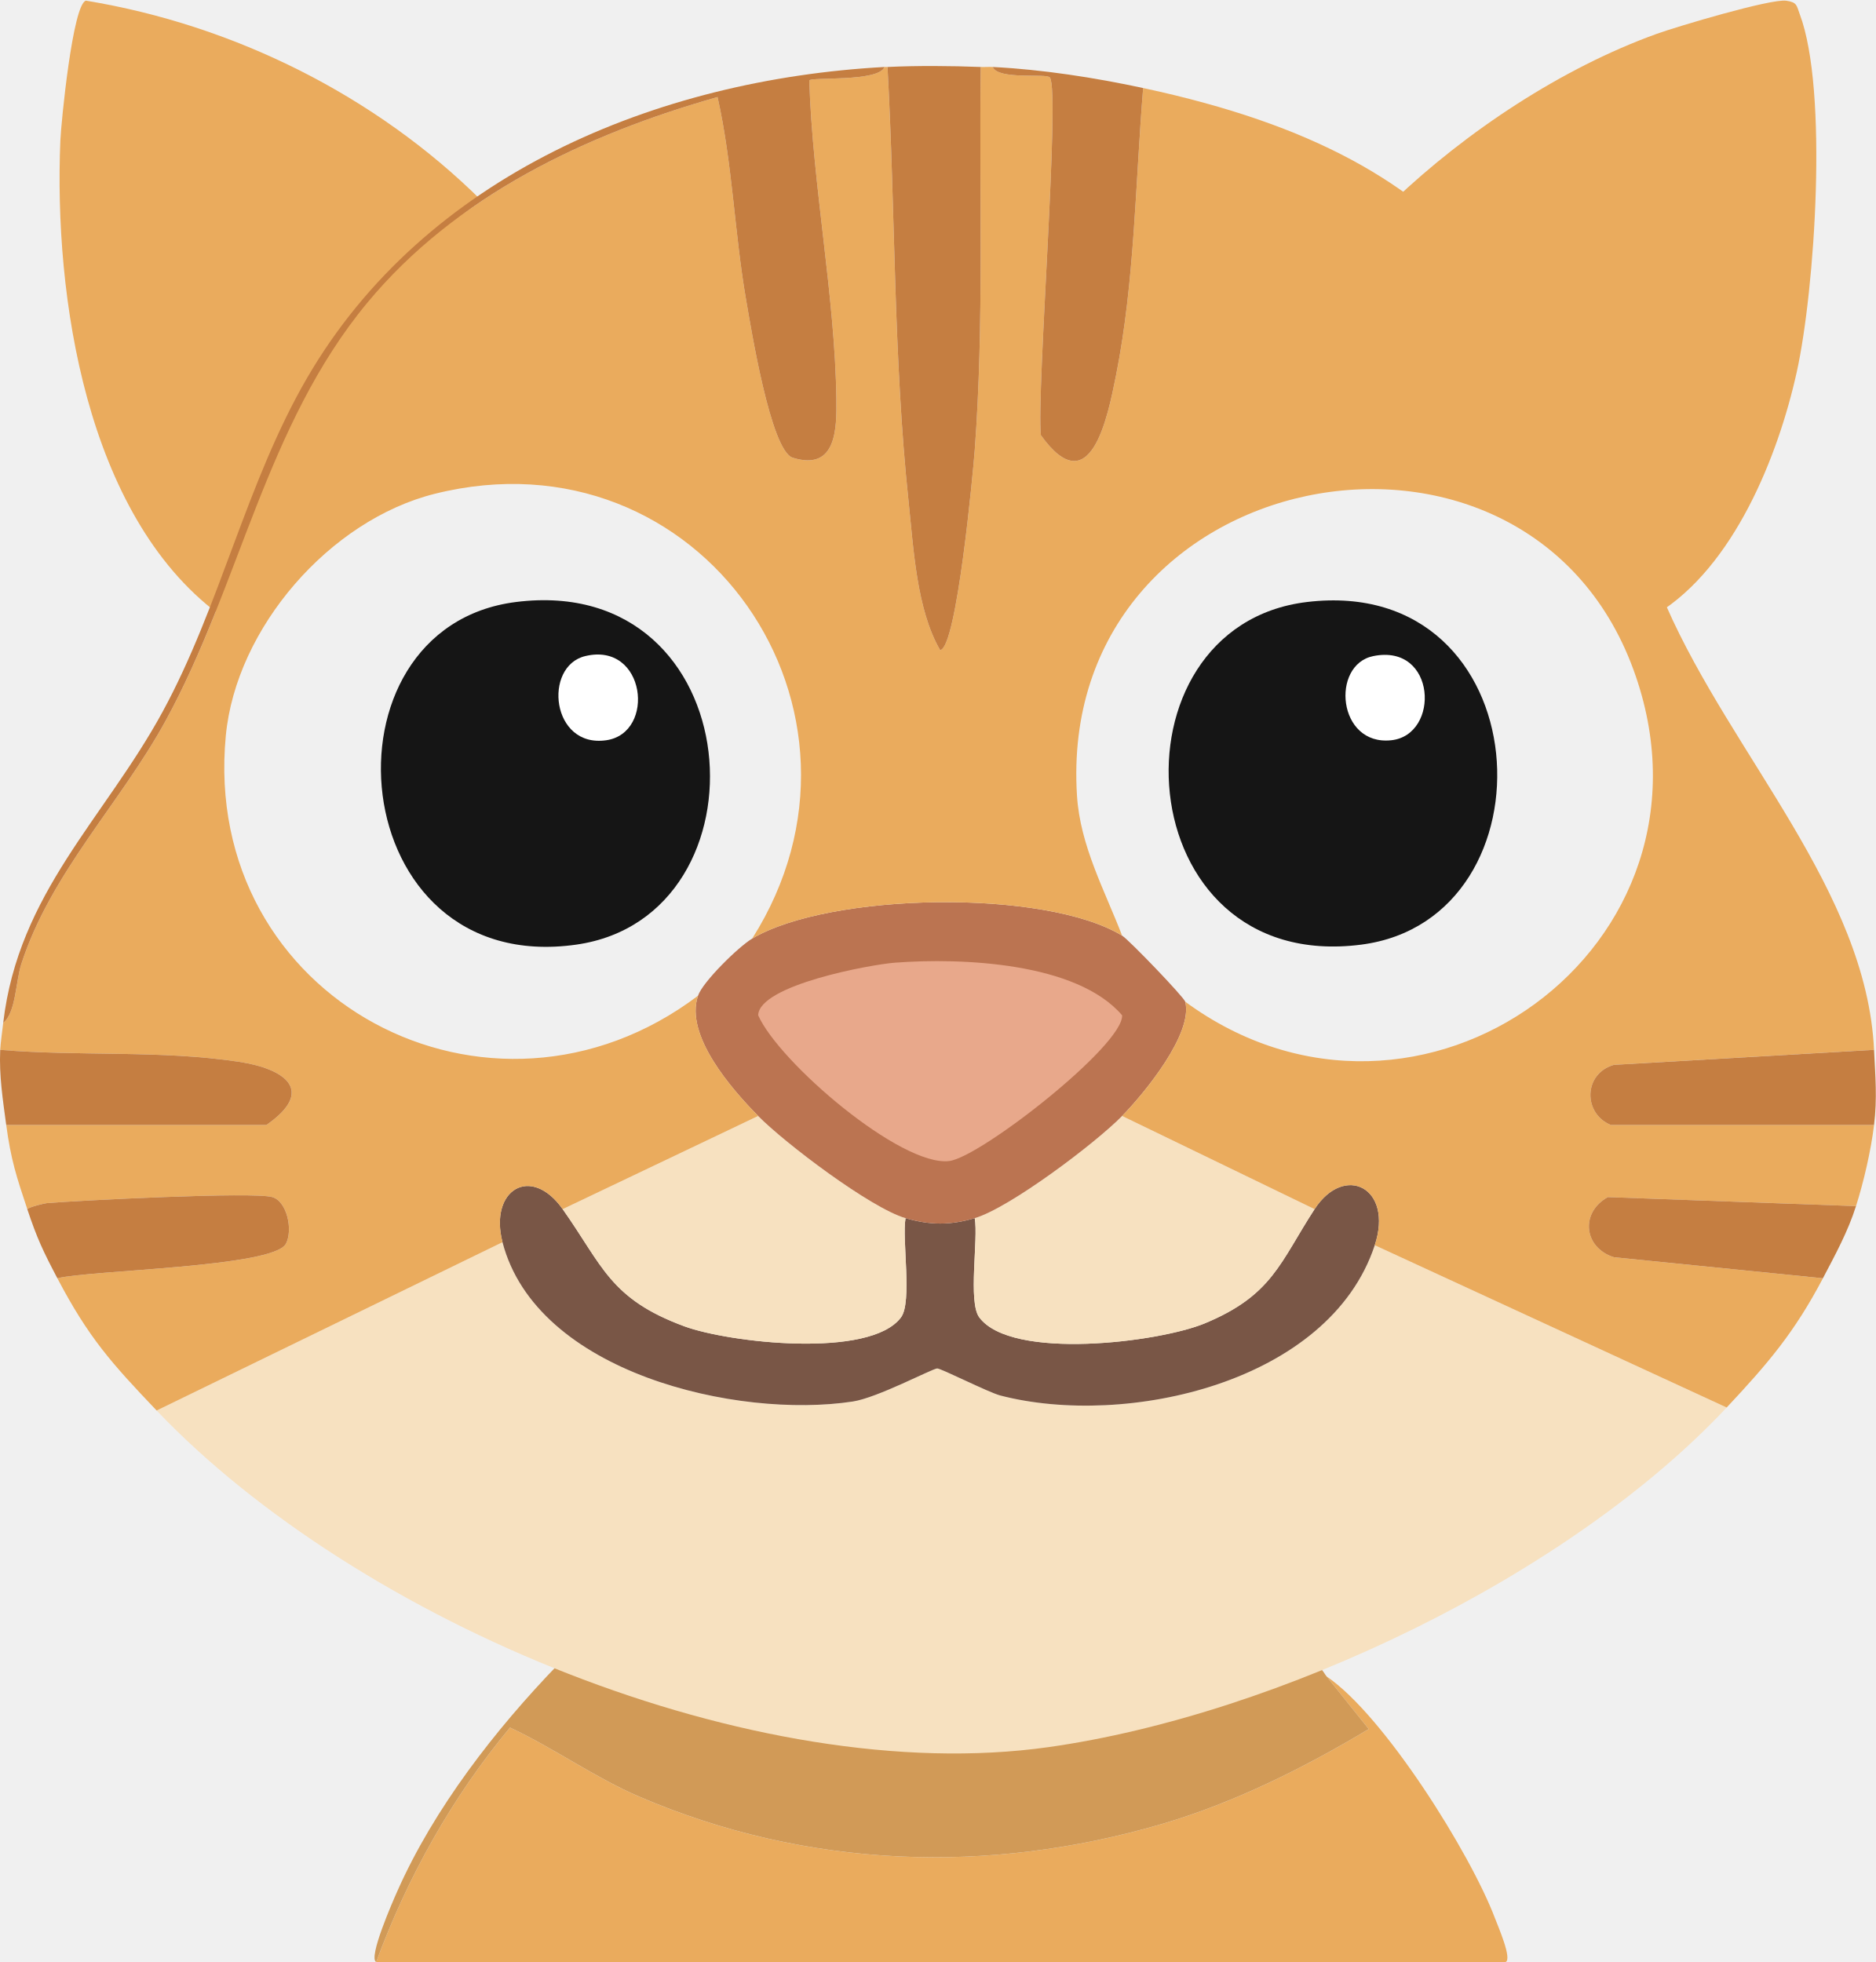
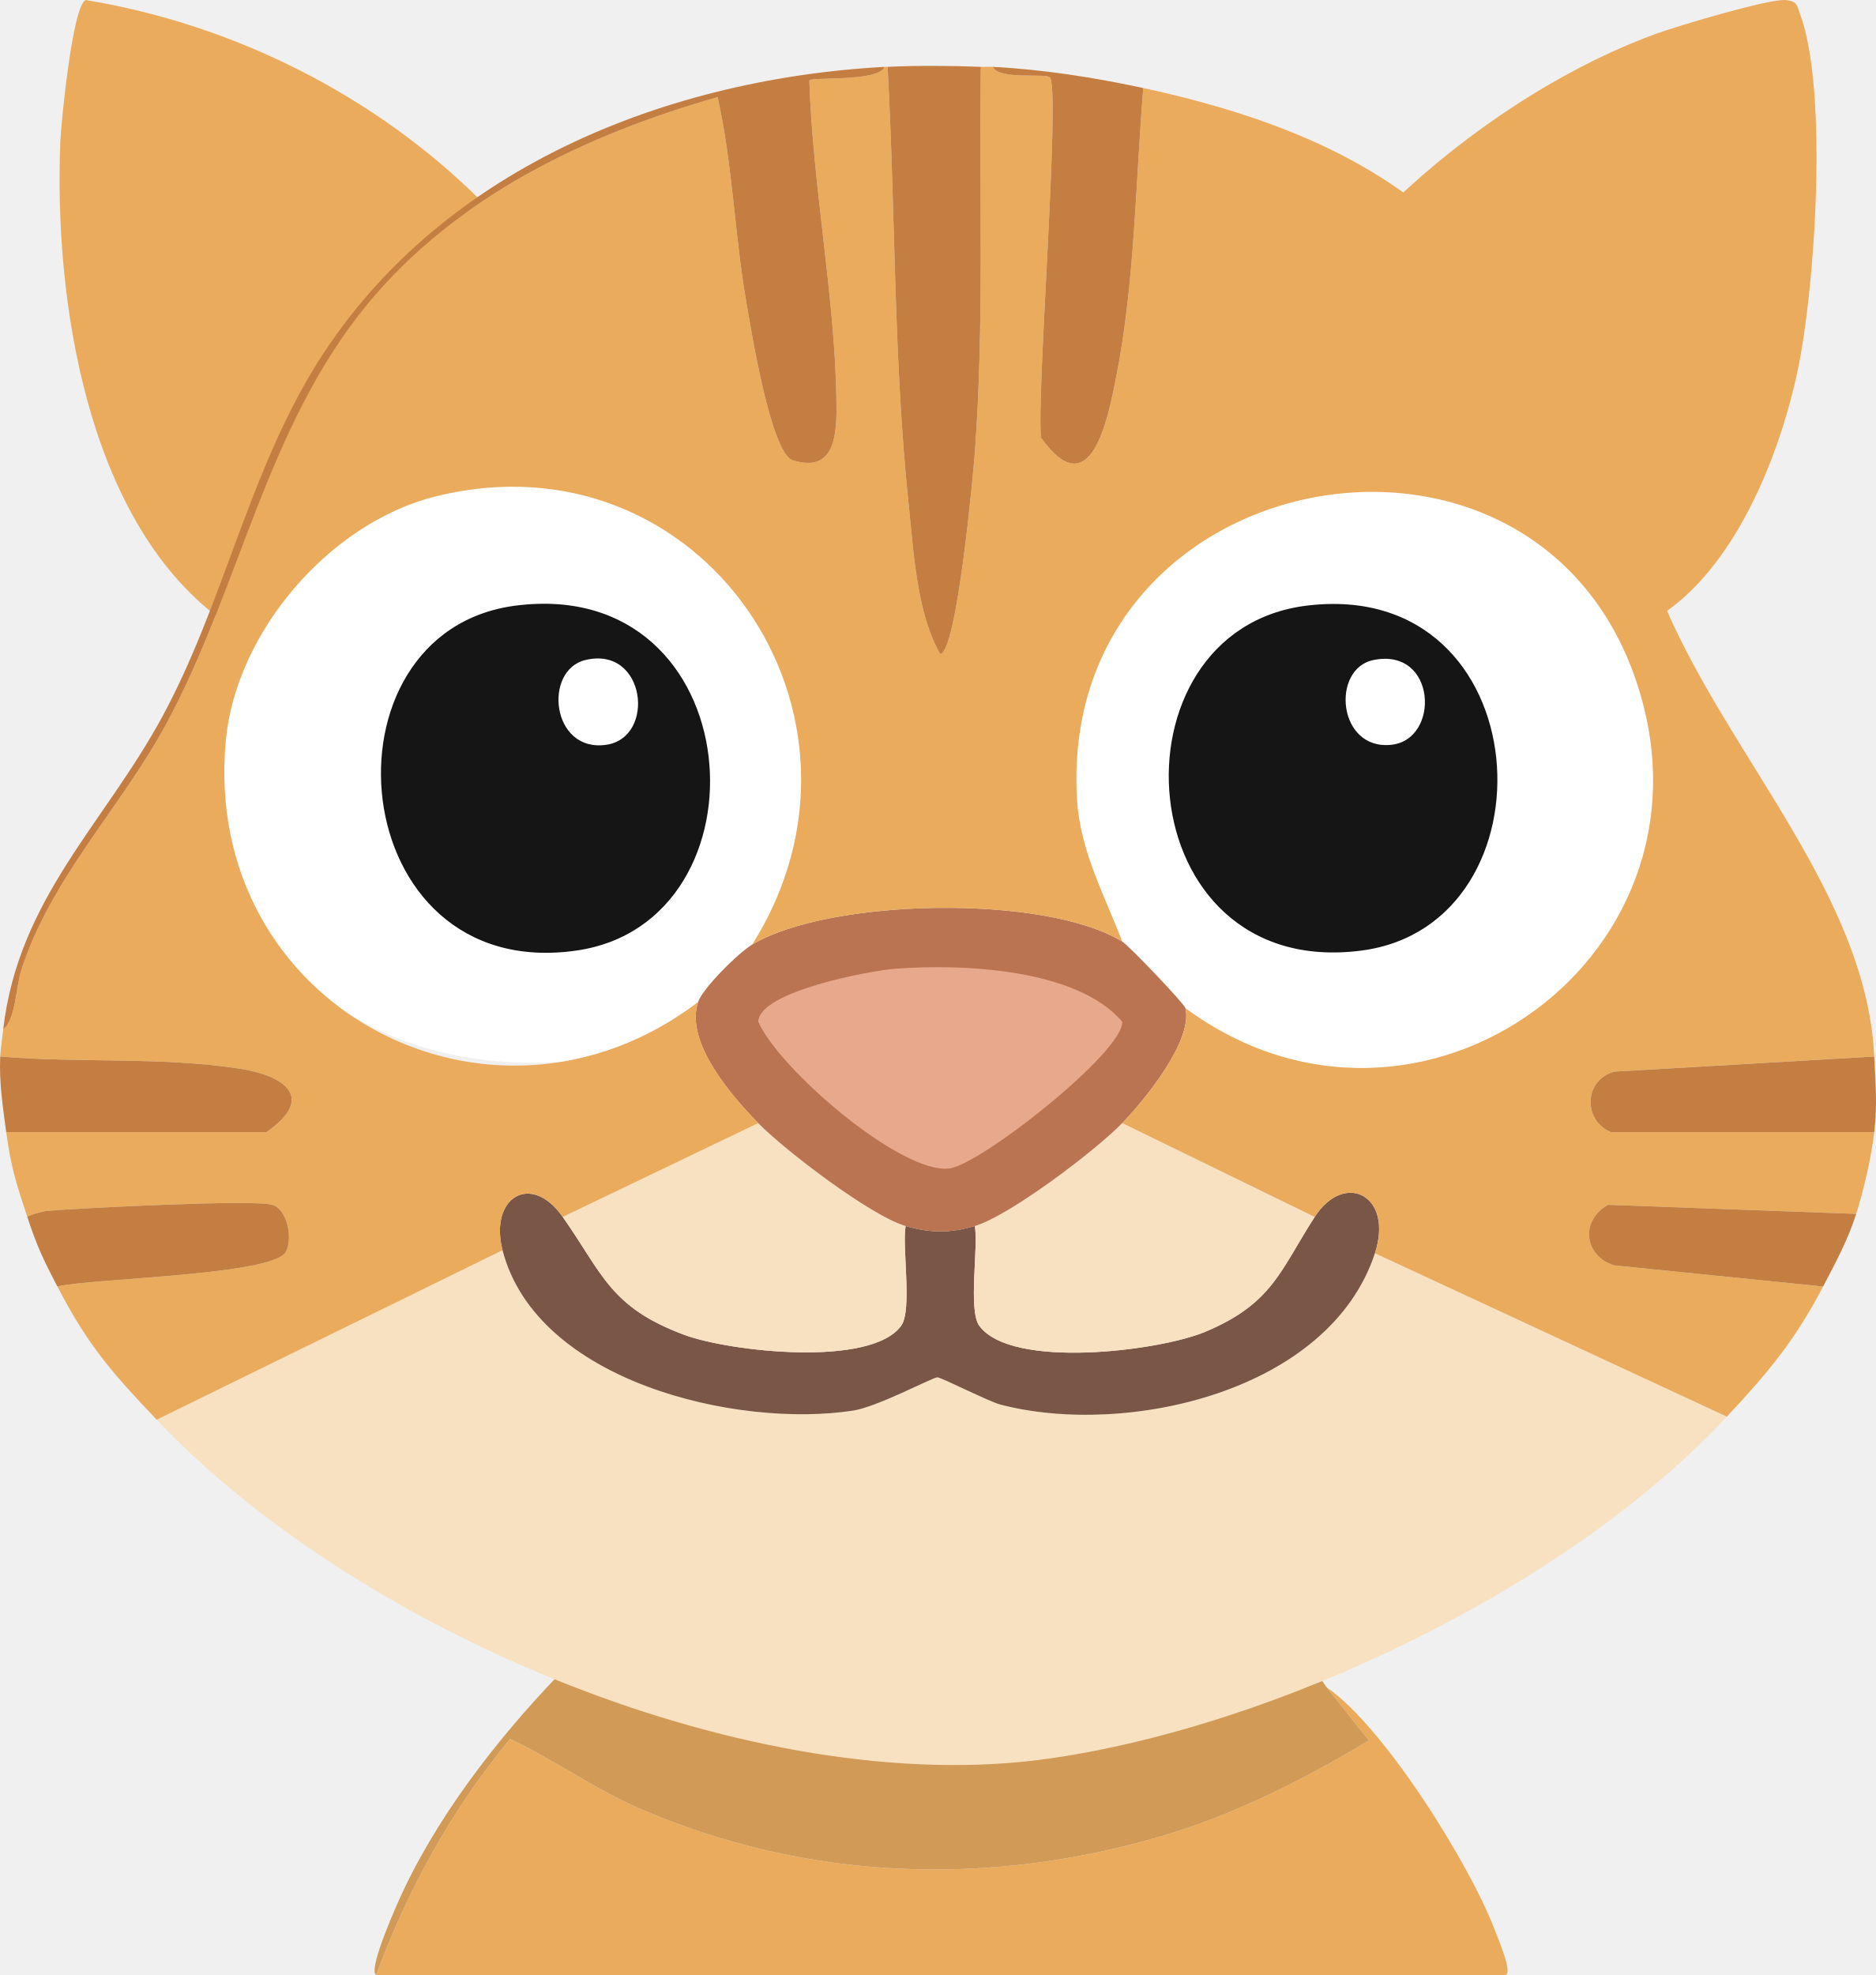
- <svg xmlns="http://www.w3.org/2000/svg" width="1344" height="1406" viewBox="0 0 1344 1406" fill="none">
-   <g clip-path="url(#clip0_1001_500)">
-     <path d="M1279.82 0.514C1287.74 1.627 1287.16 3.942 1289.52 10.207C1310.05 64.698 1300.31 207.967 1287.37 266.524C1273.96 327.174 1242.14 406.251 1187.16 439.913C1149.45 325.114 1100.32 215.709 998.592 143.749C1050.72 94.101 1119.13 48.686 1187.16 24.207C1201.66 18.988 1268.75 -1.043 1279.82 0.514Z" fill="#EAAB5D" />
-     <path d="M61.567 0.467C167.331 17.814 269.048 68.388 344.952 143.702C242.96 216.46 196.816 325.752 156.384 439.866C61.681 368.725 38.546 212.294 43.251 100.628C43.781 88.037 52.097 2.949 61.567 0.467Z" fill="#EAAB5D" />
-     <path d="M269.525 1406C291.996 1345.15 323.937 1287.85 365.423 1238C396.579 1252.57 426.5 1274 458.086 1287.54C577.998 1338.94 707.878 1343.75 833.059 1306.93C884.431 1291.81 935.072 1266.5 980.678 1239.08L950.509 1201.38C991.551 1229.08 1053.59 1328.1 1071.19 1374.77C1073.17 1380.01 1083.68 1404.07 1078.74 1406.01H269.525V1406Z" fill="#EAAB5D" />
-     <path d="M950.515 1201.38L980.685 1239.07C935.078 1266.49 884.438 1291.8 833.066 1306.92C707.878 1343.74 578.005 1338.93 458.092 1287.53C426.507 1273.99 396.586 1252.57 365.429 1237.99C323.944 1287.84 292.003 1345.14 269.532 1405.99C263.659 1402.98 281.385 1362.67 284.62 1355.38C310.943 1295.88 354.979 1239.26 399.915 1192.76C496.625 1227.95 599.348 1259.02 703.77 1253.06C786.526 1248.34 867.497 1218.5 945.132 1194.91C947.18 1195.74 949.951 1200.99 950.522 1201.37L950.515 1201.38Z" fill="#D19A57" />
-     <path d="M984.994 892.333L1237.13 1008.64C1123.49 1129.97 915.675 1228.85 751.169 1252.03C540.922 1281.66 256.766 1162.46 112.201 1010.79L360.027 890.173C384.377 983.988 528.324 1016.99 611.087 1004.33C628.558 1001.66 667.426 981.057 671.426 980.634C673.876 980.379 708.167 997.808 716.684 1000.02C806.608 1023.4 952.354 991.166 984.987 892.327L984.994 892.333Z" fill="#F7E1C0" />
-     <path d="M403.136 866.486C431.742 906.89 436.903 930.799 490.416 950.487C522.149 962.16 623.457 973.866 645.579 944.027C653.754 932.999 646.143 888.02 648.814 872.946C666.386 878.051 680.809 878.139 698.381 872.946C701.052 888.013 693.441 932.999 701.616 944.027C724.704 975.161 830.522 961.918 863.242 948.334C911.822 928.162 917.084 904.643 941.897 866.486C963.382 833.461 998.558 851.259 985 892.333C952.368 991.173 806.621 1023.41 716.697 1000.03C708.18 997.814 673.889 980.386 671.44 980.641C667.439 981.057 628.571 1001.66 611.101 1004.33C528.344 1016.99 384.397 983.995 360.04 890.18C350.328 852.768 380.309 834.246 403.143 866.486H403.136Z" fill="#795646" />
-     <path d="M648.814 872.946C646.143 888.02 653.761 932.992 645.579 944.027C623.457 973.866 522.149 962.166 490.416 950.487C436.91 930.798 431.749 906.89 403.136 866.486L543.211 799.712C562.36 819.179 623.752 865.668 648.807 872.946H648.814Z" fill="#F7E1C0" />
-     <path d="M941.897 866.486C917.077 904.643 911.815 928.162 863.242 948.334C830.522 961.918 724.704 975.16 701.616 944.027C693.441 933.006 701.052 888.02 698.381 872.946C723.496 865.527 784.862 819.24 803.977 799.712L941.897 866.486Z" fill="#F7E1C0" />
-     <path d="M803.97 670.484C808.904 673.489 848.429 714.691 849.228 717.871C854.987 740.833 819.81 783.545 803.97 799.719C784.855 819.246 723.489 865.534 698.374 872.953C680.803 878.145 666.379 878.058 648.807 872.953C623.752 865.675 562.36 819.186 543.211 799.719C524.371 780.573 490.436 742.054 500.108 713.564C503.504 703.569 529.217 678.386 538.895 672.637C594.388 639.679 748.558 636.734 803.964 670.484H803.97Z" fill="#BB7451" />
-     <path d="M641.27 689.864C688.937 686.282 771.432 689.569 803.977 727.558C805.145 748.997 702.421 829.369 680.064 832.019C645.485 836.118 558.185 761.361 543.218 727.558C543.956 705.763 624.262 691.145 641.27 689.864Z" fill="#E8A88B" />
-     <path d="M702.69 48.002C705.535 48.116 708.462 47.854 711.308 48.002C715.14 57.534 749.954 52.302 752.256 55.542C759.713 66.047 742.531 281.343 745.793 311.859C781.238 361.352 793.621 299.214 799.668 268.778C813.004 201.689 813.454 131.117 819.065 63.082C1064.33 115.648 1104.2 230.346 1194.04 434.627C1240.97 541.356 1337.29 638.586 1342.74 752.325L1156.33 763.092C1134.57 769.303 1134.04 797.834 1154.17 806.172H1342.74C1340.5 824.613 1335.4 846.603 1329.81 864.326L1152.02 857.866C1132.11 868.875 1134.59 894.01 1156.33 900.947L1306.11 916.027C1285.59 955.002 1266.81 976.965 1237.14 1008.64L985.007 892.333C998.565 851.259 963.389 833.461 941.904 866.486L803.984 799.712C819.817 783.538 855 740.827 849.241 717.864C1016.73 840.841 1242.92 678.205 1170.34 479.861C1092.17 266.236 756.391 331.601 771.66 570.322C773.949 606.077 791.433 637.915 803.984 670.477C748.578 636.728 594.409 639.672 538.916 672.63C642.237 509.686 502.108 306.284 311.561 353.853C236.308 372.636 169.144 449.922 161.787 527.242C143.807 716.221 351.341 825.868 500.128 713.558C490.457 742.048 524.391 780.567 543.231 799.712L403.156 866.486C380.33 834.246 350.341 852.761 360.053 890.18L112.228 1010.8C79.81 976.791 63.319 958.376 41.11 916.027C65.05 910.124 196.064 908.158 204.89 891.26C210.012 881.452 205.716 861.059 195.192 857.873C181.963 853.868 55.969 860.301 33.566 862.18C31.955 862.314 21.263 864.863 19.558 866.486C11.866 843.47 7.752 830.845 4.47 806.179H190.883C226.462 781.419 204.085 765.949 171.486 760.945C115.644 752.372 56.439 757.101 0.161 752.331C0.356 747.83 1.698 738.217 2.316 732.944C11.35 725.928 11.242 703.361 15.242 690.944C36.224 625.833 86.314 575.628 118.684 516.475C171.795 419.433 190.292 304.976 263.068 217.084C326.582 140.382 419.916 96.234 514.129 69.542C524.854 117.292 526.237 166.852 534.6 214.931C537.875 233.747 552.131 323.075 568.004 328.012C599.456 337.793 599.516 306.935 599.254 286.012C598.328 212.496 582.119 132.01 579.857 57.695C580.394 54.965 629.545 58.997 633.733 48.002C634.451 47.962 635.169 48.035 635.887 48.002C641.586 151.417 640.055 256.2 650.975 359.239C654.56 393.069 656.734 436.854 673.601 465.861C685.474 464.808 697.24 337.954 698.381 322.626C705.186 231.48 701.455 139.335 702.69 48.002Z" fill="#EAAB5D" />
-     <path d="M702.69 48.002C701.448 139.335 705.186 231.48 698.381 322.626C697.233 337.954 685.467 464.808 673.601 465.861C656.734 436.861 654.559 393.076 650.975 359.239C640.062 256.2 641.592 151.41 635.887 48.002C656.815 46.982 681.702 47.17 702.696 48.002H702.69Z" fill="#C57E41" />
-     <path d="M633.726 48.002C629.538 58.997 580.388 54.965 579.851 57.695C582.113 132.003 598.322 212.496 599.248 286.012C599.509 306.935 599.449 337.793 567.998 328.012C552.131 323.075 537.869 233.747 534.593 214.931C526.23 166.852 524.848 117.292 514.122 69.542C419.909 96.234 326.575 140.382 263.061 217.084C190.286 304.976 171.781 419.433 118.678 516.475C86.307 575.628 36.217 625.827 15.236 690.944C11.236 703.361 11.343 725.928 2.309 732.944C13.216 639.74 74.917 586.509 116.523 510.015C157.982 433.795 176.386 345.984 219.965 270.931C304.52 125.315 470.543 56.917 633.726 48.002Z" fill="#C57E41" />
-     <path d="M819.058 63.082C813.447 131.117 813.004 201.688 799.661 268.778C793.614 299.207 781.231 361.346 745.786 311.859C742.524 281.349 759.706 66.054 752.249 55.542C749.954 52.308 715.133 57.534 711.301 48.002C747.209 49.853 783.949 55.555 819.052 63.082H819.058Z" fill="#C57E41" />
-     <path d="M4.457 806.179C2.014 787.778 -0.671 771.141 0.148 752.331C56.426 757.108 115.631 752.378 171.472 760.945C204.065 765.949 226.442 781.418 190.87 806.179H4.457Z" fill="#C57E41" />
-     <path d="M1342.73 752.331C1343.64 771.443 1345.07 786.899 1342.73 806.179H1154.16C1134.04 797.84 1134.56 769.317 1156.32 763.098L1342.73 752.331Z" fill="#C57E41" />
-     <path d="M1329.8 864.333C1324.09 882.432 1314.89 899.31 1306.09 916.027L1156.32 900.947C1134.58 894.017 1132.1 868.875 1152.01 857.866L1329.8 864.326V864.333Z" fill="#C57E41" />
-     <path d="M41.096 916.027C30.773 896.338 26.626 887.671 19.545 866.486C21.25 864.856 31.941 862.314 33.552 862.179C55.956 860.301 181.95 853.868 195.179 857.873C205.703 861.052 209.998 881.446 204.877 891.26C196.051 908.158 65.037 910.124 41.096 916.027Z" fill="#C57E41" />
-     <path d="M369.738 431.4C538.305 410.229 554.547 656.832 412.841 676.944C245.577 700.684 224.623 449.627 369.738 431.4Z" fill="#151515" />
-     <path d="M419.305 470.167C462.703 459.702 470.133 525.283 434.393 530.475C394.928 536.21 389.021 477.466 419.305 470.167Z" fill="white" />
-     <path d="M936.508 431.4C1104.04 411.376 1117.21 658.637 975.295 676.944C806.742 698.685 791.171 448.768 936.508 431.4Z" fill="#151515" />
-     <path d="M983.92 470.168C1029.23 460.95 1032 526.678 996.847 530.475C958.241 534.648 953.354 476.386 983.92 470.168Z" fill="white" />
+ <svg xmlns="http://www.w3.org/2000/svg" width="190" height="200" viewBox="0 0 190 200" fill="none">
+   <g clip-path="url(#clip0_1129_16)">
+     <path d="M128.008 50.361C178.221 39.897 186.817 105.473 145.465 110.665C99.803 116.4 92.969 57.659 128.008 50.361Z" fill="white" />
+     <path d="M42.694 46.926C92.907 36.462 101.503 102.038 60.151 107.23C14.489 112.966 7.655 54.225 42.694 46.926Z" fill="white" />
+     <path d="M180.927 0.012C182.046 0.171 181.964 0.5 182.298 1.392C185.2 9.145 183.823 29.531 181.994 37.863C180.099 46.493 175.6 57.745 167.828 62.535C162.497 46.2 155.551 30.633 141.17 20.393C148.54 13.329 158.21 6.867 167.828 3.384C169.878 2.641 179.362 -0.209 180.927 0.012Z" fill="#EAAB5D" />
+     <path d="M8.704 0.006C23.655 2.474 38.035 9.67 48.766 20.387C34.347 30.74 27.824 46.291 22.108 62.528C8.72 52.406 5.449 30.147 6.114 14.258C6.189 12.466 7.365 0.359 8.704 0.006Z" fill="#EAAB5D" />
+     <path d="M38.102 200C41.279 191.342 45.795 183.188 51.66 176.095C56.064 178.169 60.294 181.218 64.759 183.144C81.711 190.458 100.072 191.142 117.769 185.903C125.031 183.752 132.19 180.151 138.638 176.249L134.373 170.885C140.175 174.826 148.945 188.916 151.434 195.557C151.713 196.301 153.199 199.725 152.5 200.001H38.102V200Z" fill="#EAAB5D" />
+     <path d="M134.373 170.884L138.638 176.248C132.191 180.15 125.032 183.751 117.77 185.902C100.072 191.141 81.712 190.457 64.76 183.143C60.295 181.217 56.065 178.168 51.66 176.094C45.796 183.187 41.28 191.341 38.103 199.999C37.273 199.571 39.779 193.835 40.236 192.797C43.958 184.332 50.183 176.274 56.535 169.658C70.207 174.665 84.729 179.087 99.491 178.239C111.19 177.567 122.637 173.32 133.612 169.964C133.902 170.082 134.294 170.829 134.374 170.883L134.373 170.884Z" fill="#D19A57" />
+     <path d="M139.248 126.91L174.892 143.459C158.827 160.723 129.448 174.793 106.192 178.092C76.47 182.308 36.299 165.346 15.862 143.766L50.897 126.603C54.339 139.952 74.689 144.647 86.389 142.846C88.859 142.466 94.353 139.534 94.919 139.474C95.265 139.438 100.113 141.918 101.317 142.233C114.03 145.559 134.634 140.973 139.247 126.909L139.248 126.91Z" fill="#F7E1C0" />
+     <path d="M56.991 123.232C61.035 128.982 61.764 132.383 69.33 135.185C73.816 136.846 88.138 138.512 91.265 134.266C92.421 132.697 91.344 126.296 91.722 124.152C94.206 124.878 96.245 124.89 98.729 124.152C99.107 126.296 98.031 132.697 99.187 134.266C102.451 138.696 117.41 136.812 122.036 134.879C128.903 132.008 129.647 128.662 133.155 123.232C136.192 118.533 141.165 121.066 139.249 126.91C134.635 140.974 114.031 145.561 101.319 142.234C100.115 141.919 95.267 139.439 94.921 139.476C94.355 139.535 88.861 142.467 86.391 142.847C74.692 144.648 54.342 139.953 50.898 126.604C49.526 121.28 53.764 118.645 56.992 123.232H56.991Z" fill="#795646" />
+     <path d="M91.722 124.152C91.345 126.296 92.421 132.695 91.265 134.266C88.138 138.511 73.816 136.847 69.33 135.185C61.766 132.383 61.036 128.981 56.991 123.232L76.793 113.731C79.5 116.501 88.179 123.116 91.721 124.152H91.722Z" fill="#F7E1C0" />
+     <path d="M133.155 123.232C129.646 128.662 128.902 132.008 122.036 134.878C117.41 136.811 102.451 138.696 99.187 134.266C98.031 132.697 99.107 126.296 98.73 124.152C102.28 123.096 110.955 116.51 113.658 113.731L133.155 123.232Z" fill="#F7E1C0" />
+     <path d="M113.656 95.343C114.354 95.771 119.942 101.633 120.054 102.086C120.869 105.353 115.896 111.431 113.656 113.732C110.954 116.511 102.279 123.097 98.728 124.153C96.244 124.891 94.205 124.879 91.721 124.153C88.179 123.117 79.5 116.502 76.793 113.732C74.13 111.008 69.332 105.527 70.7 101.473C71.18 100.051 74.815 96.468 76.183 95.65C84.028 90.96 105.823 90.541 113.656 95.343H113.656Z" fill="#BB7451" />
+     <path d="M90.656 98.1C97.394 97.591 109.057 98.058 113.657 103.464C113.823 106.515 99.301 117.951 96.14 118.328C91.252 118.911 78.91 108.274 76.794 103.464C76.899 100.363 88.251 98.283 90.656 98.1Z" fill="#E8A88B" />
+     <path d="M99.339 6.769C99.741 6.786 100.155 6.748 100.557 6.769C101.099 8.126 106.02 7.381 106.346 7.842C107.4 9.337 104.971 39.971 105.432 44.314C110.443 51.356 112.194 42.514 113.048 38.184C114.934 28.637 114.997 18.596 115.791 8.915C150.463 16.395 156.099 32.715 168.8 61.782C175.436 76.969 189.051 90.804 189.822 106.988L163.469 108.52C160.393 109.404 160.319 113.463 163.164 114.65H189.822C189.506 117.274 188.784 120.403 187.994 122.925L162.861 122.005C160.045 123.572 160.396 127.148 163.47 128.135L184.643 130.281C181.742 135.827 179.089 138.952 174.894 143.459L139.25 126.91C141.166 121.065 136.193 118.533 133.156 123.232L113.659 113.731C115.897 111.429 120.871 105.352 120.057 102.084C143.735 119.583 175.711 96.441 165.45 68.219C154.399 37.822 106.93 47.123 109.089 81.091C109.413 86.178 111.884 90.708 113.659 95.342C105.826 90.54 84.031 90.959 76.186 95.648C90.793 72.463 70.983 43.52 44.045 50.289C33.407 52.962 23.912 63.959 22.872 74.961C20.33 101.851 49.669 117.452 70.703 101.472C69.335 105.526 74.133 111.006 76.796 113.731L56.994 123.232C53.767 118.645 49.528 121.279 50.901 126.603L15.866 143.767C11.283 138.927 8.952 136.307 5.812 130.281C9.196 129.441 27.718 129.162 28.965 126.757C29.689 125.362 29.082 122.46 27.594 122.006C25.724 121.437 7.913 122.352 4.745 122.619C4.518 122.638 3.006 123.001 2.765 123.232C1.678 119.957 1.096 118.161 0.632 114.651H26.985C32.015 111.128 28.852 108.927 24.243 108.214C16.349 106.995 7.979 107.668 0.023 106.989C0.05 106.348 0.24 104.981 0.328 104.23C1.605 103.232 1.589 100.021 2.155 98.254C5.121 88.989 12.202 81.846 16.779 73.429C24.287 59.62 26.902 43.334 37.19 30.828C46.169 19.914 59.363 13.632 72.682 9.834C74.198 16.629 74.394 23.681 75.576 30.522C76.039 33.199 78.054 45.91 80.298 46.612C84.745 48.004 84.753 43.613 84.716 40.636C84.585 30.175 82.294 18.723 81.974 8.149C82.05 7.76 88.998 8.334 89.59 6.769C89.692 6.764 89.793 6.774 89.895 6.769C90.701 21.484 90.484 36.394 92.028 51.056C92.535 55.869 92.842 62.099 95.227 66.227C96.905 66.077 98.568 48.027 98.73 45.846C99.692 32.877 99.164 19.765 99.339 6.769Z" fill="#EAAB5D" />
+     <path d="M99.339 6.769C99.163 19.765 99.692 32.877 98.729 45.846C98.567 48.027 96.904 66.077 95.226 66.227C92.842 62.1 92.534 55.87 92.028 51.056C90.485 36.394 90.701 21.483 89.895 6.769C92.853 6.624 96.371 6.651 99.34 6.769H99.339Z" fill="#C57E41" />
+     <path d="M89.589 6.77C88.997 8.334 82.049 7.76 81.973 8.149C82.293 18.722 84.584 30.175 84.715 40.636C84.752 43.613 84.744 48.004 80.297 46.612C78.054 45.91 76.038 33.199 75.575 30.522C74.393 23.681 74.197 16.629 72.681 9.835C59.362 13.633 46.168 19.914 37.189 30.828C26.901 43.335 24.285 59.621 16.777 73.429C12.201 81.846 5.12 88.989 2.154 98.254C1.588 100.021 1.604 103.232 0.326 104.23C1.868 90.968 10.591 83.394 16.473 72.51C22.334 61.664 24.936 49.17 31.096 38.49C43.05 17.77 66.52 8.038 89.589 6.77Z" fill="#C57E41" />
+     <path d="M115.789 8.915C114.996 18.596 114.934 28.638 113.047 38.184C112.192 42.514 110.442 51.355 105.431 44.314C104.97 39.973 107.399 9.338 106.345 7.842C106.02 7.382 101.098 8.126 100.556 6.77C105.632 7.033 110.826 7.844 115.789 8.915H115.789Z" fill="#C57E41" />
+     <path d="M0.63 114.651C0.285 112.033 -0.095 109.666 0.021 106.989C7.977 107.669 16.347 106.996 24.241 108.215C28.849 108.927 32.012 111.128 26.983 114.651H0.63Z" fill="#C57E41" />
+     <path d="M189.821 106.989C189.95 109.709 190.151 111.908 189.821 114.651H163.163C160.318 113.465 160.392 109.406 163.468 108.521L189.821 106.989Z" fill="#C57E41" />
+     <path d="M187.992 122.926C187.185 125.501 185.885 127.903 184.641 130.282L163.468 128.136C160.394 127.15 160.043 123.572 162.858 122.006L187.992 122.925V122.926Z" fill="#C57E41" />
+     <path d="M5.81 130.281C4.35 127.48 3.764 126.247 2.763 123.232C3.004 123 4.515 122.639 4.743 122.619C7.91 122.352 25.722 121.437 27.592 122.007C29.08 122.459 29.687 125.361 28.963 126.757C27.715 129.162 9.194 129.442 5.81 130.281Z" fill="#C57E41" />
+     <path d="M52.27 61.323C76.1 58.311 78.396 93.4 58.363 96.262C34.717 99.64 31.755 63.917 52.27 61.323Z" fill="#151515" />
+     <path d="M59.277 66.84C65.412 65.351 66.462 74.682 61.41 75.421C55.831 76.237 54.996 67.878 59.277 66.84Z" fill="white" />
+     <path d="M132.393 61.324C156.077 58.474 157.939 93.657 137.877 96.262C114.048 99.356 111.847 63.795 132.393 61.324Z" fill="#151515" />
+     <path d="M139.096 66.84C145.501 65.528 145.893 74.881 140.923 75.421C135.466 76.015 134.775 67.725 139.096 66.84Z" fill="white" />
  </g>
  <defs>
-     <clipPath id="clip0_1001_500">
-       <rect width="1344" height="1405.57" fill="white" transform="translate(0 0.426514)" />
+     <clipPath id="clip0_1129_16">
+       <rect width="190" height="200" fill="white" />
    </clipPath>
  </defs>
</svg>
